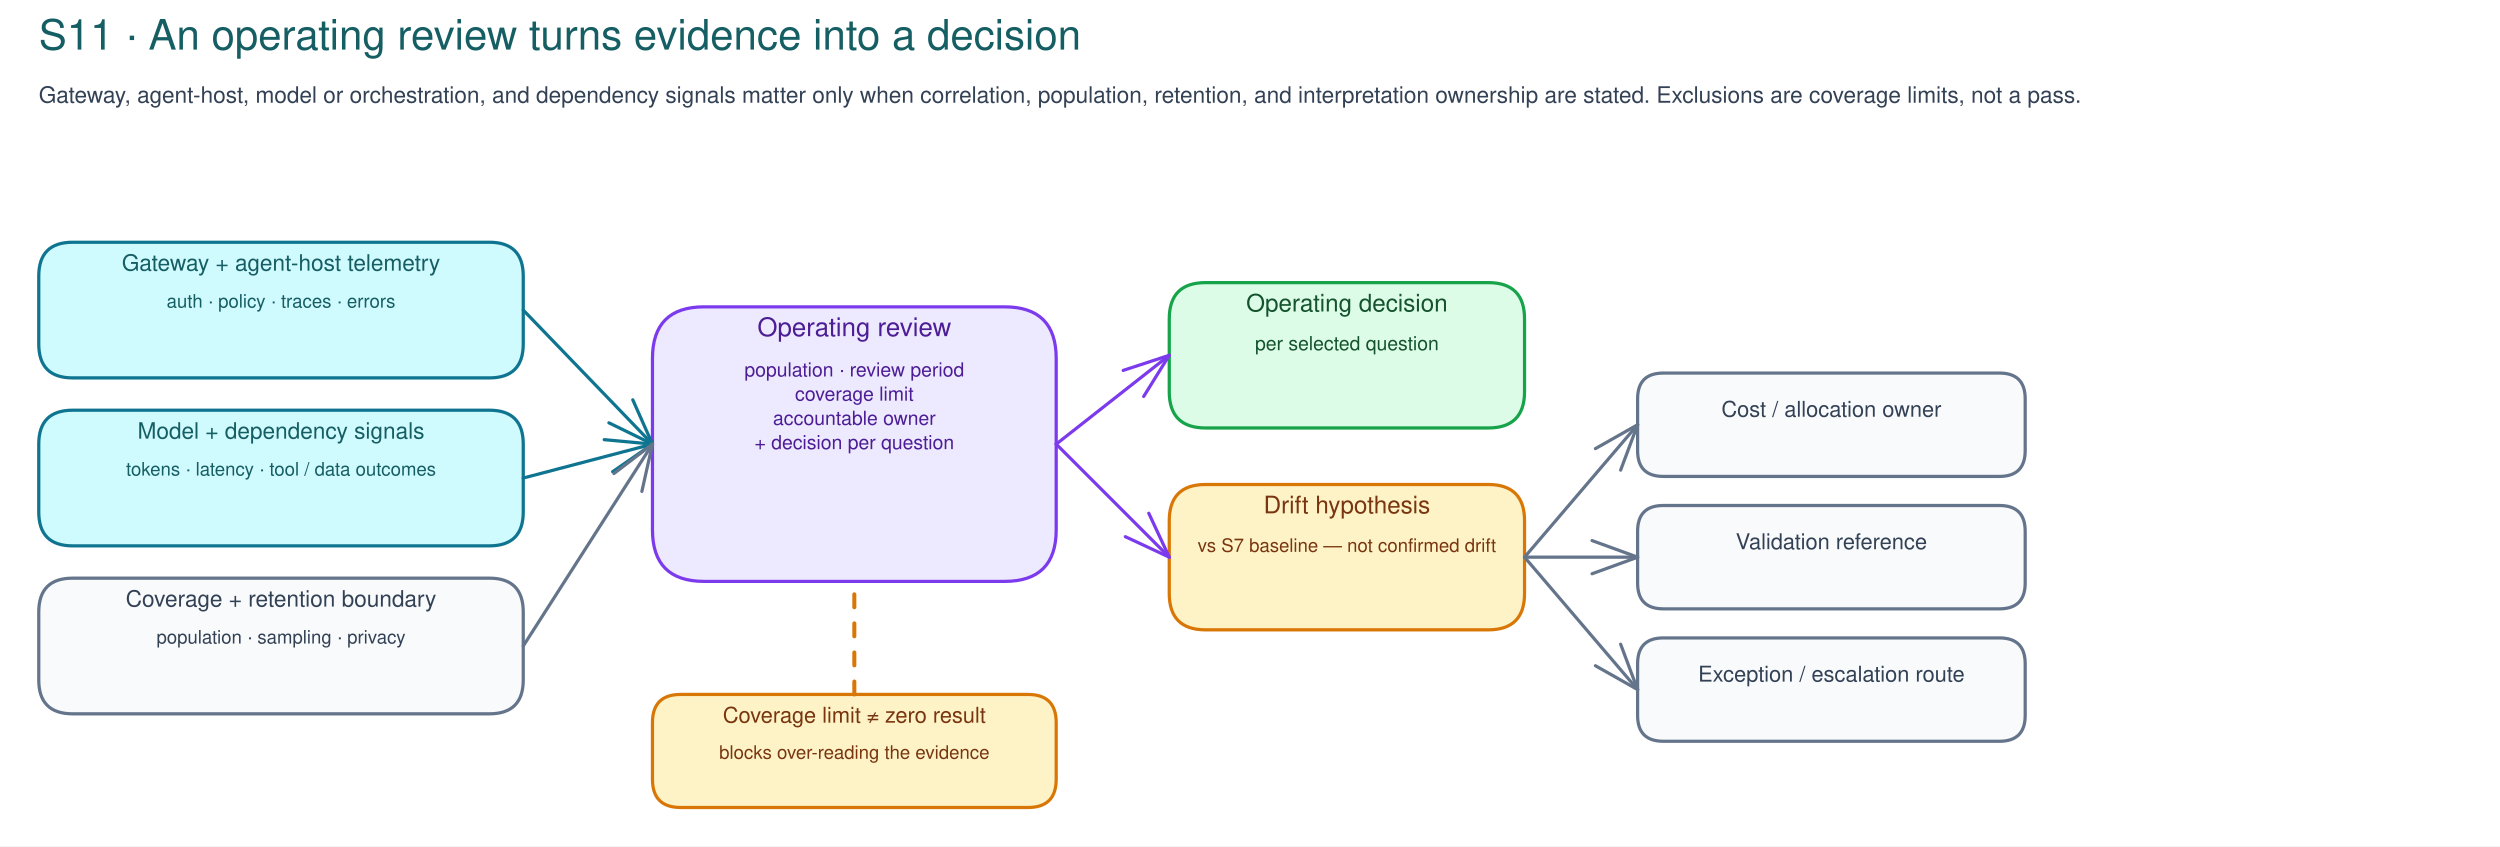
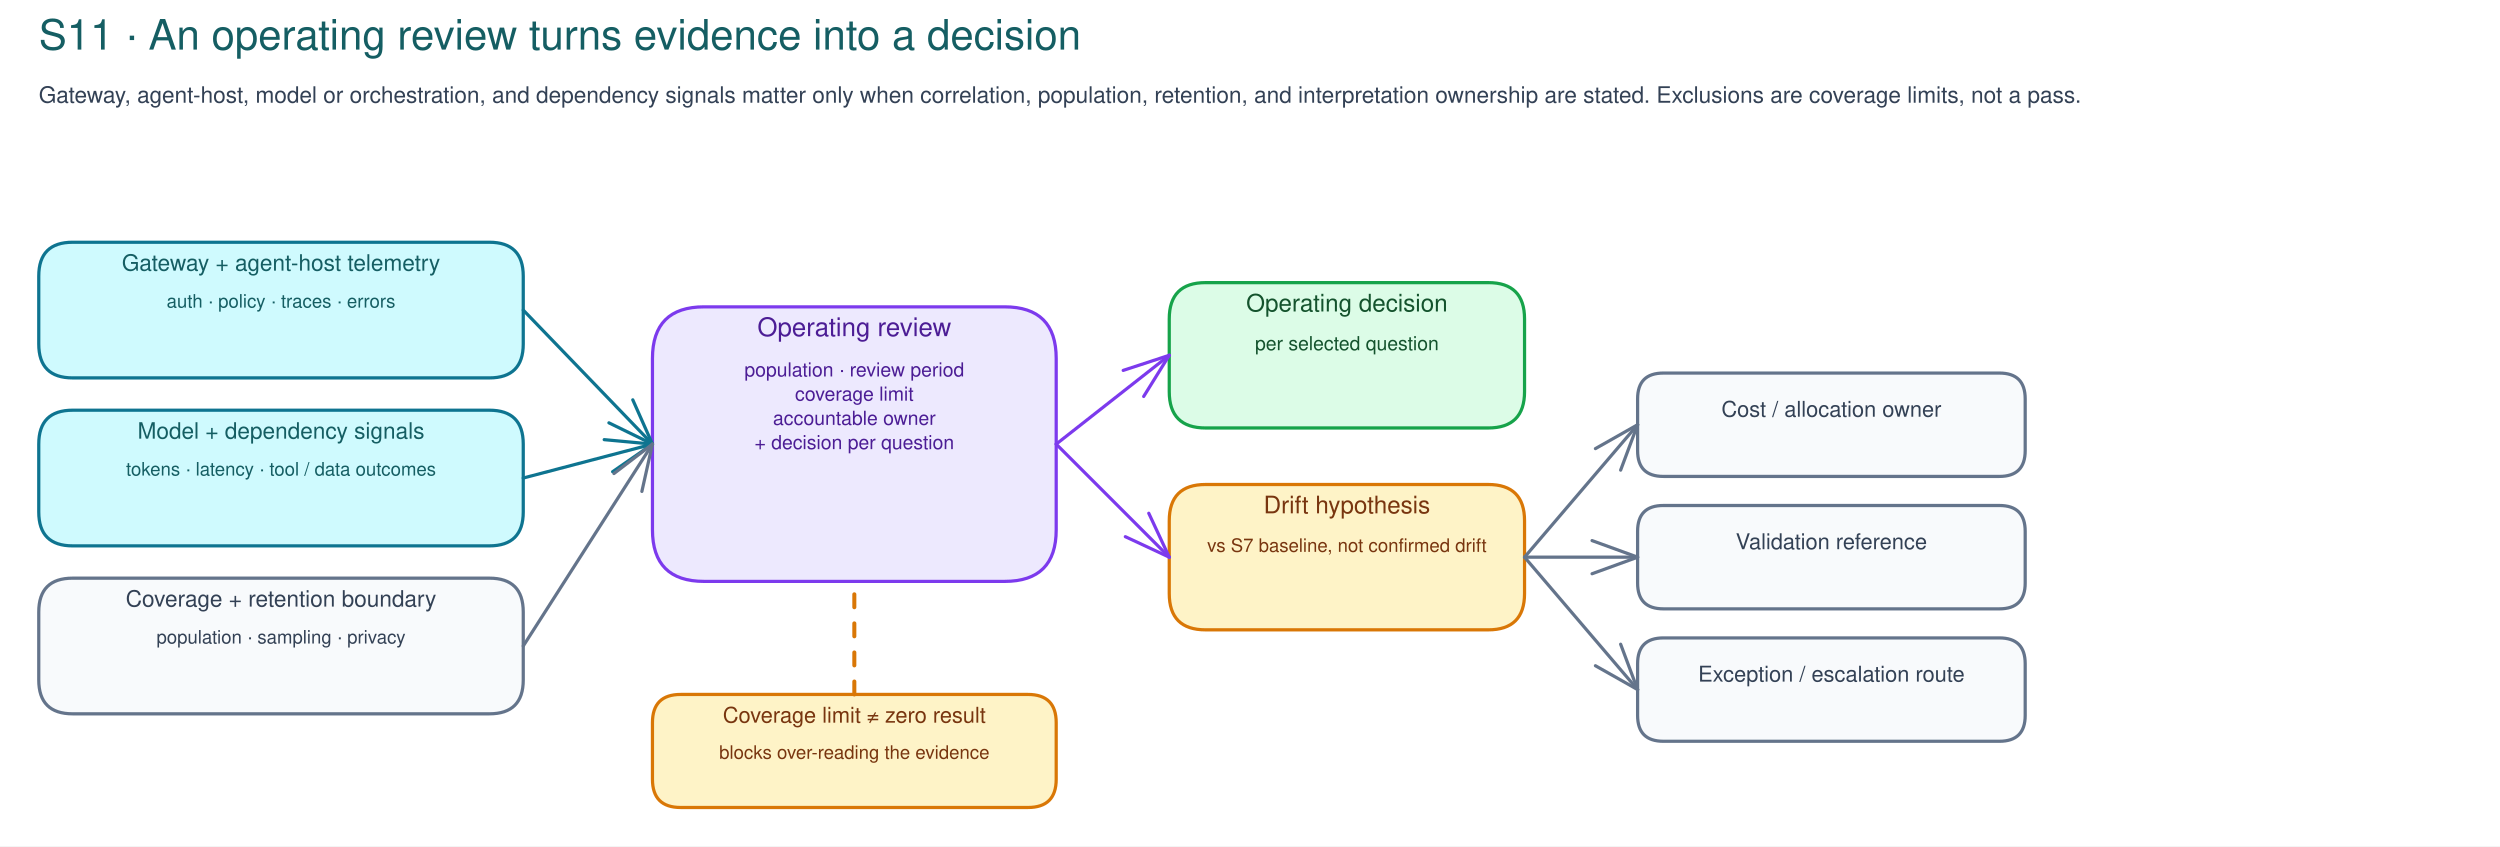
<svg xmlns="http://www.w3.org/2000/svg" version="1.1" viewBox="0 0 1548 524" width="1548" height="524">
  <defs>
    <style class="style-fonts">
      @font-face {
        font-family: "Virgil";
        src: url("https://unpkg.com/@excalidraw/excalidraw@undefined/dist/excalidraw-assets/Virgil.woff2");
      }
      @font-face {
        font-family: "Cascadia";
        src: url("https://unpkg.com/@excalidraw/excalidraw@undefined/dist/excalidraw-assets/Cascadia.woff2");
      }
      @font-face {
        font-family: "Assistant";
        src: url("https://unpkg.com/@excalidraw/excalidraw@undefined/dist/excalidraw-assets/Assistant-Regular.woff2");
      }
    </style>
  </defs>
  <rect x="0" y="0" width="1548" height="524" fill="#ffffff" />
  <g transform="translate(24 24) rotate(0 750 16.25)">
    <text x="0" y="0" font-family="Helvetica, Segoe UI Emoji" font-size="26px" fill="#155e63" text-anchor="start" style="white-space: pre;" direction="ltr" dominant-baseline="text-before-edge">S11 · An operating review turns evidence into a decision</text>
  </g>
  <g transform="translate(24 60) rotate(0 750 8.75)">
    <text x="0" y="0" font-family="Helvetica, Segoe UI Emoji" font-size="14px" fill="#334155" text-anchor="start" style="white-space: pre;" direction="ltr" dominant-baseline="text-before-edge">Gateway, agent-host, model or orchestration, and dependency signals matter only when correlation, population, retention, and interpretation ownership are stated. Exclusions are coverage limits, not a pass.</text>
  </g>
  <g stroke-linecap="round" transform="translate(24 150) rotate(0 150 42)">
    <path d="M21 0 C103.63 0, 186.27 0, 279 0 C293 0, 300 7, 300 21 C300 33.38, 300 45.75, 300 63 C300 77, 293 84, 279 84 C217.29 84, 155.58 84, 21 84 C7 84, 0 77, 0 63 C0 53.22, 0 43.44, 0 21 C0 7, 7 0, 21 0" stroke="none" stroke-width="0" fill="#cffafe" />
    <path d="M21 0 C77.06 0, 133.13 0, 279 0 M21 0 C99.48 0, 177.97 0, 279 0 M279 0 C293 0, 300 7, 300 21 M279 0 C293 0, 300 7, 300 21 M300 21 C300 36.39, 300 51.78, 300 63 M300 21 C300 32.35, 300 43.7, 300 63 M300 63 C300 77, 293 84, 279 84 M300 63 C300 77, 293 84, 279 84 M279 84 C195.57 84, 112.15 84, 21 84 M279 84 C203.55 84, 128.09 84, 21 84 M21 84 C7 84, 0 77, 0 63 M21 84 C7 84, 0 77, 0 63 M0 63 C0 49.18, 0 35.36, 0 21 M0 63 C0 49.23, 0 35.47, 0 21 M0 21 C0 7, 7 0, 21 0 M0 21 C0 7, 7 0, 21 0" stroke="#0e7490" stroke-width="2" fill="none" />
  </g>
  <g transform="translate(30 164) rotate(0 144 8.75)">
    <text x="144" y="0" font-family="Helvetica, Segoe UI Emoji" font-size="14px" fill="#155e63" text-anchor="middle" style="white-space: pre;" direction="ltr" dominant-baseline="text-before-edge">Gateway + agent-host telemetry</text>
  </g>
  <g transform="translate(30 187.5) rotate(0 144 7.1875)">
    <text x="144" y="0" font-family="Helvetica, Segoe UI Emoji" font-size="11.5px" fill="#155e63" text-anchor="middle" style="white-space: pre;" direction="ltr" dominant-baseline="text-before-edge">auth · policy · traces · errors</text>
  </g>
  <g stroke-linecap="round" transform="translate(24 254) rotate(0 150 42)">
    <path d="M21 0 C113.78 0, 206.57 0, 279 0 C293 0, 300 7, 300 21 C300 36.1, 300 51.21, 300 63 C300 77, 293 84, 279 84 C194.66 84, 110.31 84, 21 84 C7 84, 0 77, 0 63 C0 52.54, 0 42.08, 0 21 C0 7, 7 0, 21 0" stroke="none" stroke-width="0" fill="#cffafe" />
    <path d="M21 0 C77.11 0, 133.23 0, 279 0 M21 0 C105.61 0, 190.22 0, 279 0 M279 0 C293 0, 300 7, 300 21 M279 0 C293 0, 300 7, 300 21 M300 21 C300 33.66, 300 46.32, 300 63 M300 21 C300 30.67, 300 40.34, 300 63 M300 63 C300 77, 293 84, 279 84 M300 63 C300 77, 293 84, 279 84 M279 84 C180.55 84, 82.09 84, 21 84 M279 84 C186.92 84, 94.84 84, 21 84 M21 84 C7 84, 0 77, 0 63 M21 84 C7 84, 0 77, 0 63 M0 63 C0 47.25, 0 31.5, 0 21 M0 63 C0 48.84, 0 34.67, 0 21 M0 21 C0 7, 7 0, 21 0 M0 21 C0 7, 7 0, 21 0" stroke="#0e7490" stroke-width="2" fill="none" />
  </g>
  <g transform="translate(30 268) rotate(0 144 8.75)">
    <text x="144" y="0" font-family="Helvetica, Segoe UI Emoji" font-size="14px" fill="#155e63" text-anchor="middle" style="white-space: pre;" direction="ltr" dominant-baseline="text-before-edge">Model + dependency signals</text>
  </g>
  <g transform="translate(30 291.5) rotate(0 144 7.1875)">
    <text x="144" y="0" font-family="Helvetica, Segoe UI Emoji" font-size="11.5px" fill="#155e63" text-anchor="middle" style="white-space: pre;" direction="ltr" dominant-baseline="text-before-edge">tokens · latency · tool / data outcomes</text>
  </g>
  <g stroke-linecap="round" transform="translate(24 358) rotate(0 150 42)">
    <path d="M21 0 C123.94 0, 226.87 0, 279 0 C293 0, 300 7, 300 21 C300 30.43, 300 39.87, 300 63 C300 77, 293 84, 279 84 C223.62 84, 168.25 84, 21 84 C7 84, 0 77, 0 63 C0 51.87, 0 40.73, 0 21 C0 7, 7 0, 21 0" stroke="none" stroke-width="0" fill="#f8fafc" />
    <path d="M21 0 C77.16 0, 133.32 0, 279 0 M21 0 C111.73 0, 202.47 0, 279 0 M279 0 C293 0, 300 7, 300 21 M279 0 C293 0, 300 7, 300 21 M300 21 C300 30.94, 300 40.87, 300 63 M300 21 C300 37.39, 300 53.77, 300 63 M300 63 C300 77, 293 84, 279 84 M300 63 C300 77, 293 84, 279 84 M279 84 C217.12 84, 155.24 84, 21 84 M279 84 C221.89 84, 164.78 84, 21 84 M21 84 C7 84, 0 77, 0 63 M21 84 C7 84, 0 77, 0 63 M0 63 C0 53.72, 0 44.43, 0 21 M0 63 C0 48.44, 0 33.87, 0 21 M0 21 C0 7, 7 0, 21 0 M0 21 C0 7, 7 0, 21 0" stroke="#64748b" stroke-width="2" fill="none" />
  </g>
  <g transform="translate(30 372) rotate(0 144 8.75)">
    <text x="144" y="0" font-family="Helvetica, Segoe UI Emoji" font-size="14px" fill="#334155" text-anchor="middle" style="white-space: pre;" direction="ltr" dominant-baseline="text-before-edge">Coverage + retention boundary</text>
  </g>
  <g transform="translate(30 395.5) rotate(0 144 7.1875)">
    <text x="144" y="0" font-family="Helvetica, Segoe UI Emoji" font-size="11.5px" fill="#334155" text-anchor="middle" style="white-space: pre;" direction="ltr" dominant-baseline="text-before-edge">population · sampling · privacy</text>
  </g>
  <g stroke-linecap="round" transform="translate(404 190) rotate(0 125 85)">
    <path d="M32 0 C76.33 0, 120.66 0, 218 0 C239.33 0, 250 10.67, 250 32 C250 62.69, 250 93.38, 250 138 C250 159.33, 239.33 170, 218 170 C161.76 170, 105.52 170, 32 170 C10.67 170, 0 159.33, 0 138 C0 108.19, 0 78.38, 0 32 C0 10.67, 10.67 0, 32 0" stroke="none" stroke-width="0" fill="#ede9fe" />
    <path d="M32 0 C72.52 0, 113.05 0, 218 0 M32 0 C101.83 0, 171.66 0, 218 0 M218 0 C239.33 0, 250 10.67, 250 32 M218 0 C239.33 0, 250 10.67, 250 32 M250 32 C250 71.4, 250 110.79, 250 138 M250 32 C250 69.11, 250 106.22, 250 138 M250 138 C250 159.33, 239.33 170, 218 170 M250 138 C250 159.33, 239.33 170, 218 170 M218 170 C162.55 170, 107.11 170, 32 170 M218 170 C164.84 170, 111.68 170, 32 170 M32 170 C10.67 170, 0 159.33, 0 138 M32 170 C10.67 170, 0 159.33, 0 138 M0 138 C0 109.69, 0 81.39, 0 32 M0 138 C0 100.24, 0 62.47, 0 32 M0 32 C0 10.67, 10.67 0, 32 0 M0 32 C0 10.67, 10.67 0, 32 0" stroke="#7c3aed" stroke-width="2" fill="none" />
  </g>
  <g transform="translate(410 204) rotate(0 119 10)">
    <text x="119" y="0" font-family="Helvetica, Segoe UI Emoji" font-size="16px" fill="#4c1d95" text-anchor="middle" style="white-space: pre;" direction="ltr" dominant-baseline="text-before-edge">Operating review</text>
  </g>
  <g transform="translate(410 230) rotate(0 119 30)">
    <text x="119" y="0" font-family="Helvetica, Segoe UI Emoji" font-size="12px" fill="#4c1d95" text-anchor="middle" style="white-space: pre;" direction="ltr" dominant-baseline="text-before-edge">population · review period</text>
    <text x="119" y="15" font-family="Helvetica, Segoe UI Emoji" font-size="12px" fill="#4c1d95" text-anchor="middle" style="white-space: pre;" direction="ltr" dominant-baseline="text-before-edge">coverage limit</text>
    <text x="119" y="30" font-family="Helvetica, Segoe UI Emoji" font-size="12px" fill="#4c1d95" text-anchor="middle" style="white-space: pre;" direction="ltr" dominant-baseline="text-before-edge">accountable owner</text>
    <text x="119" y="45" font-family="Helvetica, Segoe UI Emoji" font-size="12px" fill="#4c1d95" text-anchor="middle" style="white-space: pre;" direction="ltr" dominant-baseline="text-before-edge">+ decision per question</text>
  </g>
  <g stroke-linecap="round">
    <g transform="translate(324 192) rotate(0 40 41.5)">
      <path d="M0 0 C17.44 18.1, 34.89 36.2, 80 83 M0 0 C31.93 33.13, 63.87 66.26, 80 83" stroke="#0e7490" stroke-width="2" fill="none" />
    </g>
    <g transform="translate(324 192) rotate(0 40 41.5)">
      <path d="M53.05 69.82 C58.93 72.7, 64.8 75.57, 80 83 M53.05 69.82 C63.81 75.08, 74.56 80.34, 80 83" stroke="#0e7490" stroke-width="2" fill="none" />
    </g>
    <g transform="translate(324 192) rotate(0 40 41.5)">
      <path d="M67.82 55.58 C70.48 61.56, 73.13 67.54, 80 83 M67.82 55.58 C72.68 66.53, 77.54 77.47, 80 83" stroke="#0e7490" stroke-width="2" fill="none" />
    </g>
  </g>
  <mask />
  <g stroke-linecap="round">
    <g transform="translate(324 296) rotate(0 40 -10.5)">
      <path d="M0 0 C17.45 -4.58, 34.9 -9.16, 80 -21 M0 0 C16.57 -4.35, 33.13 -8.7, 80 -21" stroke="#0e7490" stroke-width="2" fill="none" />
    </g>
    <g transform="translate(324 296) rotate(0 40 -10.5)">
      <path d="M55.34 -3.92 C60.72 -7.64, 66.1 -11.37, 80 -21 M55.34 -3.92 C60.44 -7.46, 65.55 -10.99, 80 -21" stroke="#0e7490" stroke-width="2" fill="none" />
    </g>
    <g transform="translate(324 296) rotate(0 40 -10.5)">
      <path d="M50.13 -23.77 C56.64 -23.16, 63.16 -22.56, 80 -21 M50.13 -23.77 C56.31 -23.19, 62.5 -22.62, 80 -21" stroke="#0e7490" stroke-width="2" fill="none" />
    </g>
  </g>
  <mask />
  <g stroke-linecap="round">
    <g transform="translate(324 400) rotate(0 40 -62.5)">
      <path d="M0 0 C17.45 -27.27, 34.91 -54.55, 80 -125 M0 0 C17.2 -26.87, 34.4 -53.75, 80 -125" stroke="#64748b" stroke-width="2" fill="none" />
    </g>
    <g transform="translate(324 400) rotate(0 40 -62.5)">
      <path d="M73.45 -95.72 C74.88 -102.11, 76.31 -108.5, 80 -125 M73.45 -95.72 C74.85 -102.02, 76.26 -108.31, 80 -125" stroke="#64748b" stroke-width="2" fill="none" />
    </g>
    <g transform="translate(324 400) rotate(0 40 -62.5)">
      <path d="M56.16 -106.79 C61.36 -110.76, 66.56 -114.73, 80 -125 M56.16 -106.79 C61.29 -110.7, 66.41 -114.62, 80 -125" stroke="#64748b" stroke-width="2" fill="none" />
    </g>
  </g>
  <mask />
  <g stroke-linecap="round" transform="translate(404 430) rotate(0 125 35)">
    <path d="M17.5 0 C85.66 0, 153.82 0, 232.5 0 C244.17 0, 250 5.83, 250 17.5 C250 25.18, 250 32.86, 250 52.5 C250 64.17, 244.17 70, 232.5 70 C172.77 70, 113.04 70, 17.5 70 C5.83 70, 0 64.17, 0 52.5 C0 41.53, 0 30.56, 0 17.5 C0 5.83, 5.83 0, 17.5 0" stroke="none" stroke-width="0" fill="#fef3c7" />
    <path d="M17.5 0 C64.42 0, 111.35 0, 232.5 0 M17.5 0 C65.42 0, 113.35 0, 232.5 0 M232.5 0 C244.17 0, 250 5.83, 250 17.5 M232.5 0 C244.17 0, 250 5.83, 250 17.5 M250 17.5 C250 25.97, 250 34.43, 250 52.5 M250 17.5 C250 26.95, 250 36.39, 250 52.5 M250 52.5 C250 64.17, 244.17 70, 232.5 70 M250 52.5 C250 64.17, 244.17 70, 232.5 70 M232.5 70 C186.36 70, 140.23 70, 17.5 70 M232.5 70 C186.33 70, 140.17 70, 17.5 70 M17.5 70 C5.83 70, 0 64.17, 0 52.5 M17.5 70 C5.83 70, 0 64.17, 0 52.5 M0 52.5 C0 39.93, 0 27.37, 0 17.5 M0 52.5 C0 39.37, 0 26.23, 0 17.5 M0 17.5 C0 5.83, 5.83 0, 17.5 0 M0 17.5 C0 5.83, 5.83 0, 17.5 0" stroke="#d97706" stroke-width="2" fill="none" />
  </g>
  <g transform="translate(410 444) rotate(0 119 8.4375)">
    <text x="119" y="0" font-family="Helvetica, Segoe UI Emoji" font-size="13.5px" fill="#78350f" text-anchor="middle" style="white-space: pre;" direction="ltr" dominant-baseline="text-before-edge">Coverage limit ≠ zero result</text>
  </g>
  <g transform="translate(410 466.875) rotate(0 119 7.1875)">
    <text x="119" y="0" font-family="Helvetica, Segoe UI Emoji" font-size="11.5px" fill="#78350f" text-anchor="middle" style="white-space: pre;" direction="ltr" dominant-baseline="text-before-edge">blocks over-reading the evidence</text>
  </g>
  <g stroke-linecap="round">
    <g transform="translate(529 430) rotate(0 0 -35)">
      <path d="M0 0 C0 -15.29, 0 -30.58, 0 -70" stroke="#d97706" stroke-width="2.5" fill="none" stroke-dasharray="8 10" />
    </g>
  </g>
  <mask />
  <g stroke-linecap="round" transform="translate(724 175) rotate(0 110 45)">
    <path d="M22.5 0 C63.83 0, 105.15 0, 197.5 0 C212.5 0, 220 7.5, 220 22.5 C220 33.27, 220 44.04, 220 67.5 C220 82.5, 212.5 90, 197.5 90 C151.75 90, 106 90, 22.5 90 C7.5 90, 0 82.5, 0 67.5 C0 52.43, 0 37.36, 0 22.5 C0 7.5, 7.5 0, 22.5 0" stroke="none" stroke-width="0" fill="#dcfce7" />
    <path d="M22.5 0 C60.74 0, 98.97 0, 197.5 0 M22.5 0 C67.05 0, 111.59 0, 197.5 0 M197.5 0 C212.5 0, 220 7.5, 220 22.5 M197.5 0 C212.5 0, 220 7.5, 220 22.5 M220 22.5 C220 32.49, 220 42.48, 220 67.5 M220 22.5 C220 35.24, 220 47.98, 220 67.5 M220 67.5 C220 82.5, 212.5 90, 197.5 90 M220 67.5 C220 82.5, 212.5 90, 197.5 90 M197.5 90 C146.36 90, 95.22 90, 22.5 90 M197.5 90 C144.88 90, 92.27 90, 22.5 90 M22.5 90 C7.5 90, 0 82.5, 0 67.5 M22.5 90 C7.5 90, 0 82.5, 0 67.5 M0 67.5 C0 57.58, 0 47.67, 0 22.5 M0 67.5 C0 56.04, 0 44.59, 0 22.5 M0 22.5 C0 7.5, 7.5 0, 22.5 0 M0 22.5 C0 7.5, 7.5 0, 22.5 0" stroke="#16a34a" stroke-width="2" fill="none" />
  </g>
  <g transform="translate(730 189) rotate(0 104 9.375)">
    <text x="104" y="0" font-family="Helvetica, Segoe UI Emoji" font-size="15px" fill="#14532d" text-anchor="middle" style="white-space: pre;" direction="ltr" dominant-baseline="text-before-edge">Operating decision</text>
  </g>
  <g transform="translate(730 213.75) rotate(0 104 7.5)">
    <text x="104" y="0" font-family="Helvetica, Segoe UI Emoji" font-size="12px" fill="#14532d" text-anchor="middle" style="white-space: pre;" direction="ltr" dominant-baseline="text-before-edge">per selected question</text>
  </g>
  <g stroke-linecap="round" transform="translate(724 300) rotate(0 110 45)">
    <path d="M22.5 0 C70.71 0, 118.93 0, 197.5 0 C212.5 0, 220 7.5, 220 22.5 C220 36.19, 220 49.89, 220 67.5 C220 82.5, 212.5 90, 197.5 90 C136.4 90, 75.29 90, 22.5 90 C7.5 90, 0 82.5, 0 67.5 C0 51.71, 0 35.91, 0 22.5 C0 7.5, 7.5 0, 22.5 0" stroke="none" stroke-width="0" fill="#fef3c7" />
    <path d="M22.5 0 C60.77 0, 99.04 0, 197.5 0 M22.5 0 C71.2 0, 119.9 0, 197.5 0 M197.5 0 C212.5 0, 220 7.5, 220 22.5 M197.5 0 C212.5 0, 220 7.5, 220 22.5 M220 22.5 C220 38.57, 220 54.64, 220 67.5 M220 22.5 C220 33.44, 220 44.38, 220 67.5 M220 67.5 C220 82.5, 212.5 90, 197.5 90 M220 67.5 C220 82.5, 212.5 90, 197.5 90 M197.5 90 C136.17 90, 74.83 90, 22.5 90 M197.5 90 C133.61 90, 69.71 90, 22.5 90 M22.5 90 C7.5 90, 0 82.5, 0 67.5 M22.5 90 C7.5 90, 0 82.5, 0 67.5 M0 67.5 C0 55.51, 0 43.53, 0 22.5 M0 67.5 C0 55.62, 0 43.73, 0 22.5 M0 22.5 C0 7.5, 7.5 0, 22.5 0 M0 22.5 C0 7.5, 7.5 0, 22.5 0" stroke="#d97706" stroke-width="2" fill="none" />
  </g>
  <g transform="translate(730 314) rotate(0 104 9.375)">
    <text x="104" y="0" font-family="Helvetica, Segoe UI Emoji" font-size="15px" fill="#78350f" text-anchor="middle" style="white-space: pre;" direction="ltr" dominant-baseline="text-before-edge">Drift hypothesis</text>
  </g>
  <g transform="translate(730 338.75) rotate(0 104 7.1875)">
-     <text x="104" y="0" font-family="Helvetica, Segoe UI Emoji" font-size="11.5px" fill="#78350f" text-anchor="middle" style="white-space: pre;" direction="ltr" dominant-baseline="text-before-edge">vs S7 baseline — not confirmed drift</text>
+     <text x="104" y="0" font-family="Helvetica, Segoe UI Emoji" font-size="11.5px" fill="#78350f" text-anchor="middle" style="white-space: pre;" direction="ltr" dominant-baseline="text-before-edge">vs S7 baseline, not confirmed drift</text>
  </g>
  <g stroke-linecap="round">
    <g transform="translate(654 275) rotate(0 35 -27.5)">
      <path d="M0 0 C15.32 -12.04, 30.64 -24.08, 70 -55 M0 0 C21.14 -16.61, 42.28 -33.22, 70 -55" stroke="#7c3aed" stroke-width="2" fill="none" />
    </g>
    <g transform="translate(654 275) rotate(0 35 -27.5)">
      <path d="M54.17 -29.52 C57.64 -35.09, 61.1 -40.67, 70 -55 M54.17 -29.52 C58.95 -37.21, 63.73 -44.91, 70 -55" stroke="#7c3aed" stroke-width="2" fill="none" />
    </g>
    <g transform="translate(654 275) rotate(0 35 -27.5)">
      <path d="M41.49 -45.65 C47.73 -47.7, 53.97 -49.74, 70 -55 M41.49 -45.65 C50.1 -48.47, 58.71 -51.3, 70 -55" stroke="#7c3aed" stroke-width="2" fill="none" />
    </g>
  </g>
  <mask />
  <g stroke-linecap="round">
    <g transform="translate(654 275) rotate(0 35 35)">
      <path d="M0 0 C15.33 15.33, 30.65 30.65, 70 70 M0 0 C21.7 21.7, 43.39 43.39, 70 70" stroke="#7c3aed" stroke-width="2" fill="none" />
    </g>
    <g transform="translate(654 275) rotate(0 35 35)">
      <path d="M42.81 57.32 C48.76 60.1, 54.72 62.87, 70 70 M42.81 57.32 C51.24 61.25, 59.67 65.18, 70 70" stroke="#7c3aed" stroke-width="2" fill="none" />
    </g>
    <g transform="translate(654 275) rotate(0 35 35)">
      <path d="M57.32 42.81 C60.1 48.76, 62.87 54.72, 70 70 M57.32 42.81 C61.25 51.24, 65.18 59.67, 70 70" stroke="#7c3aed" stroke-width="2" fill="none" />
    </g>
  </g>
  <mask />
  <g stroke-linecap="round" transform="translate(1014 231) rotate(0 120 32)">
    <path d="M16 0 C73.08 0, 130.16 0, 224 0 C234.67 0, 240 5.33, 240 16 C240 24.93, 240 33.87, 240 48 C240 58.67, 234.67 64, 224 64 C176.43 64, 128.86 64, 16 64 C5.33 64, 0 58.67, 0 48 C0 35.91, 0 23.82, 0 16 C0 5.33, 5.33 0, 16 0" stroke="none" stroke-width="0" fill="#f8fafc" />
    <path d="M16 0 C61.55 0, 107.11 0, 224 0 M16 0 C82.11 0, 148.23 0, 224 0 M224 0 C234.67 0, 240 5.33, 240 16 M224 0 C234.67 0, 240 5.33, 240 16 M240 16 C240 28.23, 240 40.46, 240 48 M240 16 C240 25.91, 240 35.82, 240 48 M240 48 C240 58.67, 234.67 64, 224 64 M240 48 C240 58.67, 234.67 64, 224 64 M224 64 C172.51 64, 121.02 64, 16 64 M224 64 C167.31 64, 110.62 64, 16 64 M16 64 C5.33 64, 0 58.67, 0 48 M16 64 C5.33 64, 0 58.67, 0 48 M0 48 C0 37.02, 0 26.05, 0 16 M0 48 C0 41.18, 0 34.35, 0 16 M0 16 C0 5.33, 5.33 0, 16 0 M0 16 C0 5.33, 5.33 0, 16 0" stroke="#64748b" stroke-width="2" fill="none" />
  </g>
  <g transform="translate(1014 254.5625) rotate(0 120 8.4375)">
    <text x="120" y="0" font-family="Helvetica, Segoe UI Emoji" font-size="13.5px" fill="#334155" text-anchor="middle" style="white-space: pre;" direction="ltr" dominant-baseline="text-before-edge">Cost / allocation owner</text>
  </g>
  <g stroke-linecap="round">
    <g transform="translate(944 345) rotate(0 35 -41)">
      <path d="M0 0 C15.34 -17.97, 30.68 -35.94, 70 -82 M0 0 C23.36 -27.36, 46.72 -54.72, 70 -82" stroke="#64748b" stroke-width="2" fill="none" />
    </g>
    <g transform="translate(944 345) rotate(0 35 -41)">
      <path d="M59.5 -53.9 C61.8 -60.06, 64.1 -66.21, 70 -82 M59.5 -53.9 C63 -63.27, 66.51 -72.65, 70 -82" stroke="#64748b" stroke-width="2" fill="none" />
    </g>
    <g transform="translate(944 345) rotate(0 35 -41)">
      <path d="M43.89 -67.22 C49.61 -70.46, 55.33 -73.7, 70 -82 M43.89 -67.22 C52.6 -72.15, 61.32 -77.08, 70 -82" stroke="#64748b" stroke-width="2" fill="none" />
    </g>
  </g>
  <mask />
  <g stroke-linecap="round" transform="translate(1014 313) rotate(0 120 32)">
    <path d="M16 0 C81.26 0, 146.53 0, 224 0 C234.67 0, 240 5.33, 240 16 C240 27.01, 240 38.03, 240 48 C240 58.67, 234.67 64, 224 64 C158.18 64, 92.37 64, 16 64 C5.33 64, 0 58.67, 0 48 C0 35.39, 0 22.79, 0 16 C0 5.33, 5.33 0, 16 0" stroke="none" stroke-width="0" fill="#f8fafc" />
    <path d="M16 0 C61.59 0, 107.18 0, 224 0 M16 0 C87.05 0, 158.11 0, 224 0 M224 0 C234.67 0, 240 5.33, 240 16 M224 0 C234.67 0, 240 5.33, 240 16 M240 16 C240 26.16, 240 36.31, 240 48 M240 16 C240 24.63, 240 33.25, 240 48 M240 48 C240 58.67, 234.67 64, 224 64 M240 48 C240 58.67, 234.67 64, 224 64 M224 64 C160.39 64, 96.79 64, 16 64 M224 64 C153.91 64, 83.81 64, 16 64 M16 64 C5.33 64, 0 58.67, 0 48 M16 64 C5.33 64, 0 58.67, 0 48 M0 48 C0 35.55, 0 23.11, 0 16 M0 48 C0 40.87, 0 33.74, 0 16 M0 16 C0 5.33, 5.33 0, 16 0 M0 16 C0 5.33, 5.33 0, 16 0" stroke="#64748b" stroke-width="2" fill="none" />
  </g>
  <g transform="translate(1014 336.5625) rotate(0 120 8.4375)">
    <text x="120" y="0" font-family="Helvetica, Segoe UI Emoji" font-size="13.5px" fill="#334155" text-anchor="middle" style="white-space: pre;" direction="ltr" dominant-baseline="text-before-edge">Validation reference</text>
  </g>
  <g stroke-linecap="round">
    <g transform="translate(944 345) rotate(0 35 0)">
      <path d="M0 0 C15.35 0, 30.7 0, 70 0 M0 0 C25.02 0, 50.04 0, 70 0" stroke="#64748b" stroke-width="2" fill="none" />
    </g>
    <g transform="translate(944 345) rotate(0 35 0)">
      <path d="M41.81 10.26 C47.99 8.01, 54.17 5.76, 70 0 M41.81 10.26 C51.89 6.59, 61.96 2.93, 70 0" stroke="#64748b" stroke-width="2" fill="none" />
    </g>
    <g transform="translate(944 345) rotate(0 35 0)">
      <path d="M41.81 -10.26 C47.99 -8.01, 54.17 -5.76, 70 0 M41.81 -10.26 C51.89 -6.59, 61.96 -2.93, 70 0" stroke="#64748b" stroke-width="2" fill="none" />
    </g>
  </g>
  <mask />
  <g stroke-linecap="round" transform="translate(1014 395) rotate(0 120 32)">
    <path d="M16 0 C89.45 0, 162.9 0, 224 0 C234.67 0, 240 5.33, 240 16 C240 22.69, 240 29.38, 240 48 C240 58.67, 234.67 64, 224 64 C181.54 64, 139.08 64, 16 64 C5.33 64, 0 58.67, 0 48 C0 41.28, 0 34.56, 0 16 C0 5.33, 5.33 0, 16 0" stroke="none" stroke-width="0" fill="#f8fafc" />
    <path d="M16 0 C61.63 0, 107.26 0, 224 0 M16 0 C91.99 0, 167.98 0, 224 0 M224 0 C234.67 0, 240 5.33, 240 16 M224 0 C234.67 0, 240 5.33, 240 16 M240 16 C240 24.08, 240 32.16, 240 48 M240 16 C240 23.34, 240 30.69, 240 48 M240 48 C240 58.67, 234.67 64, 224 64 M240 48 C240 58.67, 234.67 64, 224 64 M224 64 C148.28 64, 72.56 64, 16 64 M224 64 C182.1 64, 140.2 64, 16 64 M16 64 C5.33 64, 0 58.67, 0 48 M16 64 C5.33 64, 0 58.67, 0 48 M0 48 C0 40.48, 0 32.96, 0 16 M0 48 C0 40.57, 0 33.14, 0 16 M0 16 C0 5.33, 5.33 0, 16 0 M0 16 C0 5.33, 5.33 0, 16 0" stroke="#64748b" stroke-width="2" fill="none" />
  </g>
  <g transform="translate(1014 418.5625) rotate(0 120 8.4375)">
    <text x="120" y="0" font-family="Helvetica, Segoe UI Emoji" font-size="13.5px" fill="#334155" text-anchor="middle" style="white-space: pre;" direction="ltr" dominant-baseline="text-before-edge">Exception / escalation route</text>
  </g>
  <g stroke-linecap="round">
    <g transform="translate(944 345) rotate(0 35 41)">
      <path d="M0 0 C15.37 18, 30.73 36, 70 82 M0 0 C26.68 31.26, 53.36 62.51, 70 82" stroke="#64748b" stroke-width="2" fill="none" />
    </g>
    <g transform="translate(944 345) rotate(0 35 41)">
      <path d="M43.89 67.22 C49.62 70.47, 55.35 73.71, 70 82 M43.89 67.22 C53.84 72.85, 63.8 78.49, 70 82" stroke="#64748b" stroke-width="2" fill="none" />
    </g>
    <g transform="translate(944 345) rotate(0 35 41)">
      <path d="M59.5 53.9 C61.81 60.07, 64.11 66.23, 70 82 M59.5 53.9 C63.5 64.61, 67.5 75.32, 70 82" stroke="#64748b" stroke-width="2" fill="none" />
    </g>
  </g>
  <mask />
</svg>
